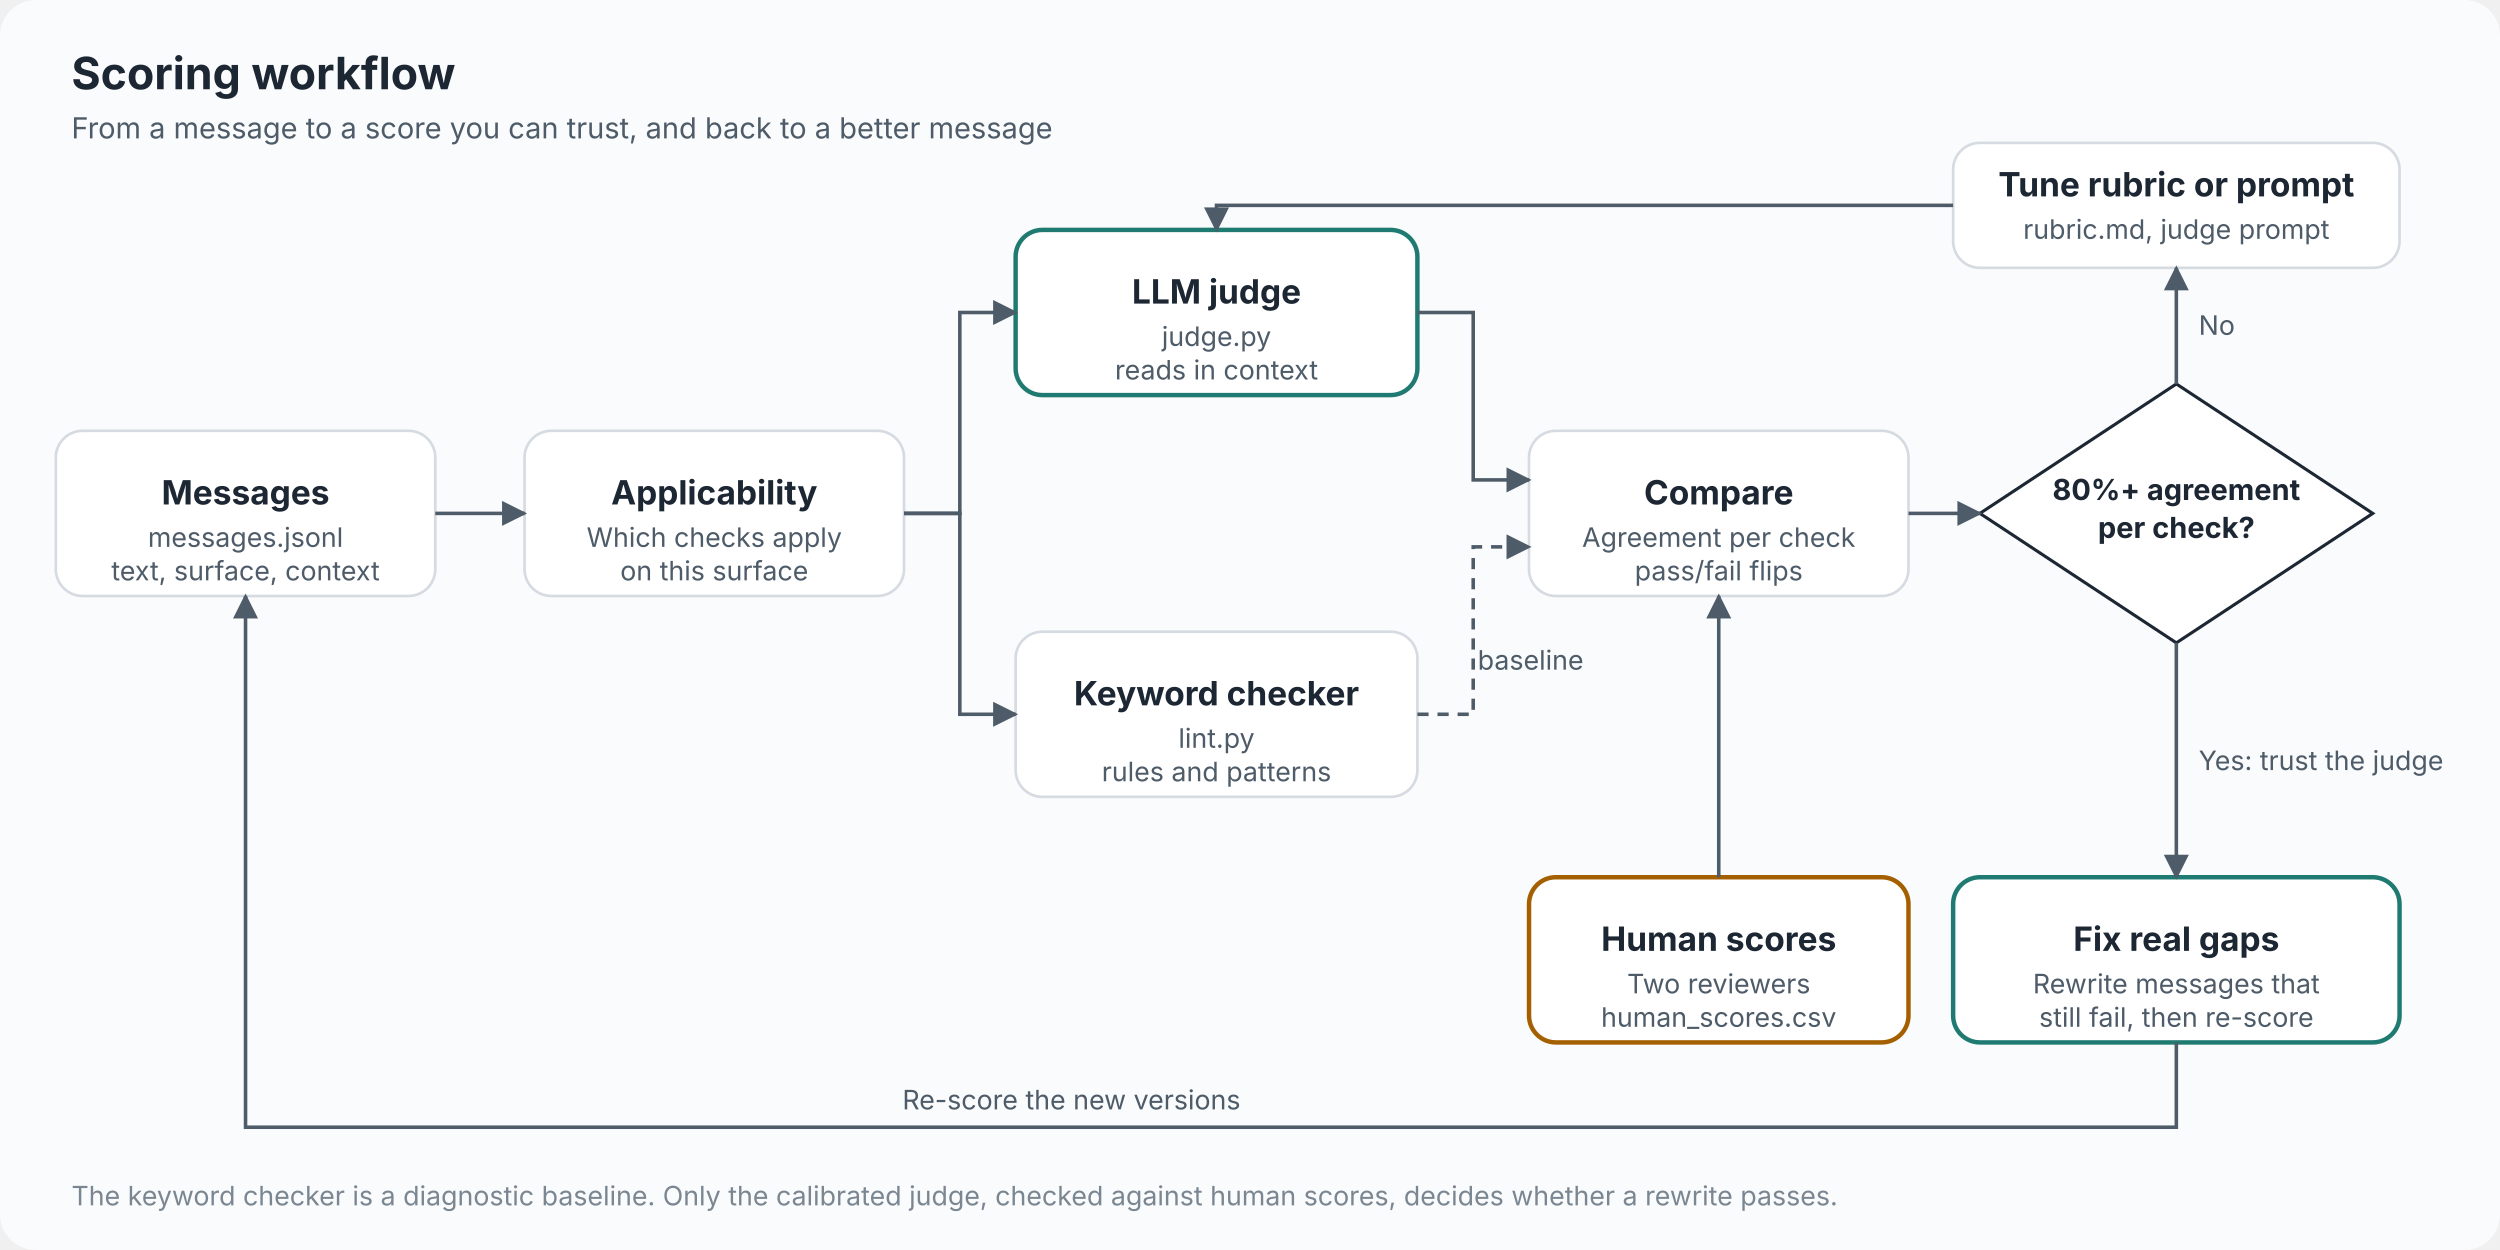
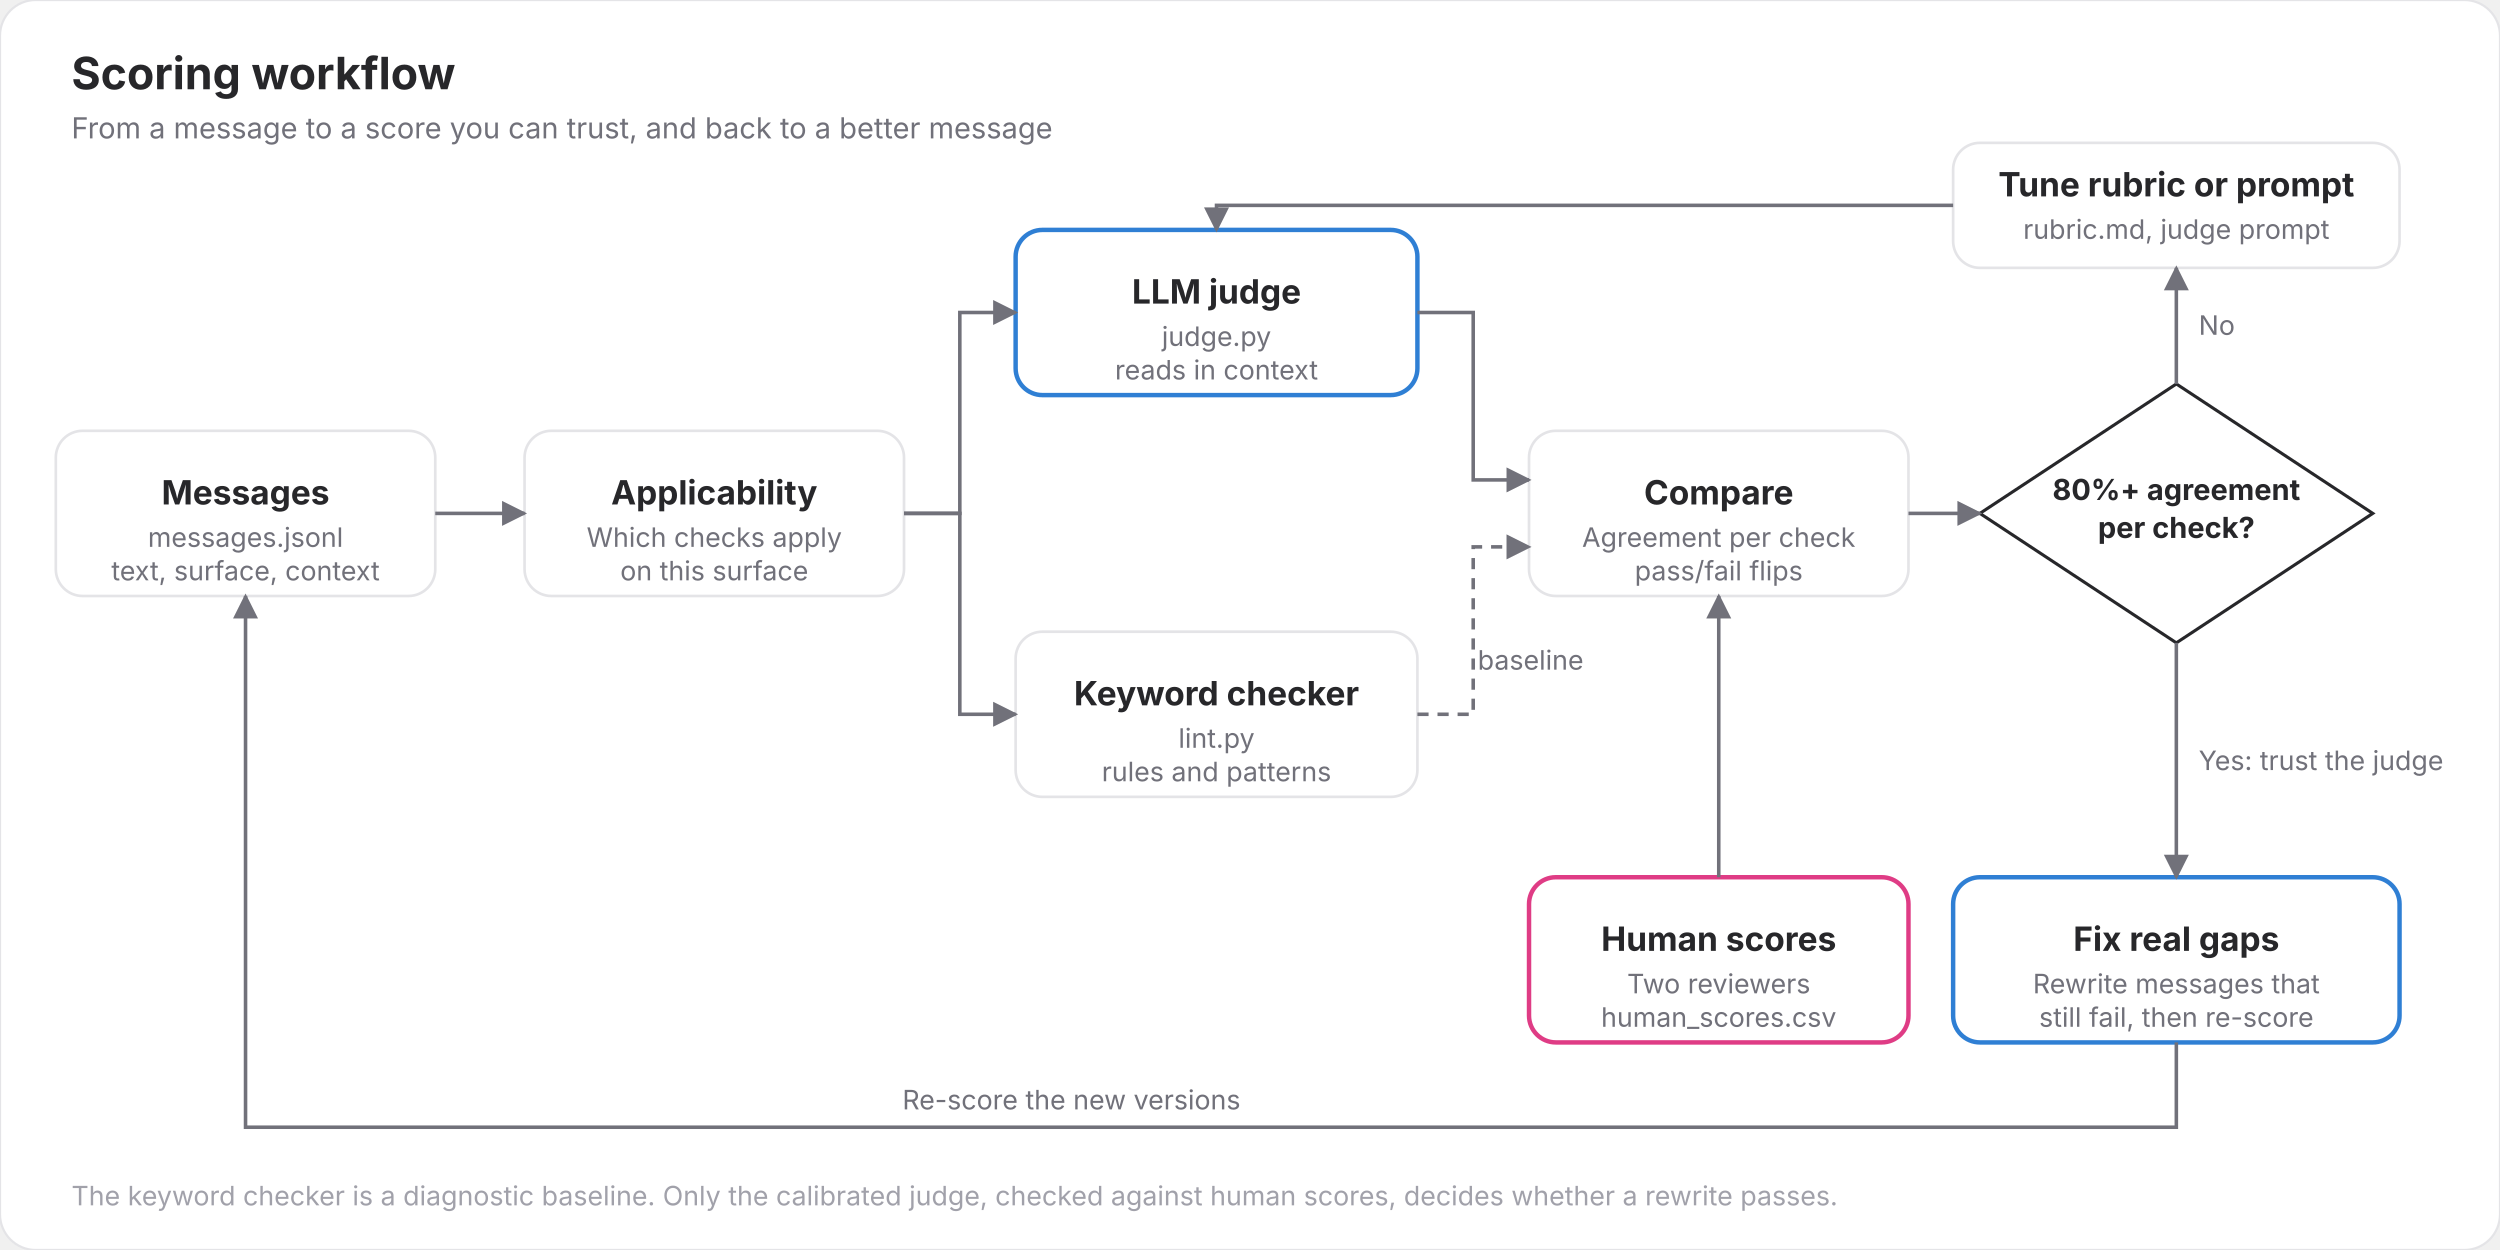
- <svg xmlns="http://www.w3.org/2000/svg" viewBox="0 0 1120 560" width="1120" height="560" font-family="Atkinson Hyperlegible Next, -apple-system, Segoe UI, sans-serif">
+ <svg xmlns="http://www.w3.org/2000/svg" viewBox="0 0 1120 560" width="1120" height="560" font-family="ui-sans-serif, system-ui, -apple-system, Segoe UI, sans-serif">
  <defs>
    <marker id="a" viewBox="0 0 10 10" refX="9" refY="5" markerWidth="7" markerHeight="7" orient="auto-start-reverse">
-       <path d="M0 0 10 5 0 10z" fill="#4E5B68" />
+       <path d="M0 0 10 5 0 10z" fill="#71717a" />
    </marker>
  </defs>
-   <rect width="100%" height="100%" rx="16" fill="#FAFBFC" />
-   <text x="32" y="40" font-size="20" font-weight="700" fill="#1C2733">Scoring workflow</text>
-   <text x="32" y="62" font-size="13" fill="#4E5B68">From a message to a score you can trust, and back to a better message</text>
-   <rect x="25.0" y="193.0" width="170" height="74" rx="12" fill="#fff" stroke="#D5DBE1" stroke-width="1.2" />
-   <text x="110" y="226" font-size="15" font-weight="700" fill="#1C2733" text-anchor="middle">Messages</text>
-   <text x="110" y="245" font-size="12" fill="#4E5B68" text-anchor="middle">messages.jsonl</text>
-   <text x="110" y="260" font-size="12" fill="#4E5B68" text-anchor="middle">text, surface, context</text>
-   <rect x="235.0" y="193.0" width="170" height="74" rx="12" fill="#fff" stroke="#D5DBE1" stroke-width="1.2" />
-   <text x="320" y="226" font-size="15" font-weight="700" fill="#1C2733" text-anchor="middle">Applicability</text>
-   <text x="320" y="245" font-size="12" fill="#4E5B68" text-anchor="middle">Which checks apply</text>
-   <text x="320" y="260" font-size="12" fill="#4E5B68" text-anchor="middle">on this surface</text>
-   <rect x="455.0" y="103.0" width="180" height="74" rx="12" fill="#fff" stroke="#1F7A72" stroke-width="2" />
-   <text x="545" y="136" font-size="15" font-weight="700" fill="#1C2733" text-anchor="middle">LLM judge</text>
-   <text x="545" y="155" font-size="12" fill="#4E5B68" text-anchor="middle">judge.py</text>
-   <text x="545" y="170" font-size="12" fill="#4E5B68" text-anchor="middle">reads in context</text>
-   <rect x="455.0" y="283.0" width="180" height="74" rx="12" fill="#fff" stroke="#D5DBE1" stroke-width="1.2" />
-   <text x="545" y="316" font-size="15" font-weight="700" fill="#1C2733" text-anchor="middle">Keyword checker</text>
-   <text x="545" y="335" font-size="12" fill="#4E5B68" text-anchor="middle">lint.py</text>
-   <text x="545" y="350" font-size="12" fill="#4E5B68" text-anchor="middle">rules and patterns</text>
-   <rect x="685.0" y="193.0" width="170" height="74" rx="12" fill="#fff" stroke="#D5DBE1" stroke-width="1.2" />
-   <text x="770" y="226" font-size="15" font-weight="700" fill="#1C2733" text-anchor="middle">Compare</text>
-   <text x="770" y="245" font-size="12" fill="#4E5B68" text-anchor="middle">Agreement per check</text>
-   <text x="770" y="260" font-size="12" fill="#4E5B68" text-anchor="middle">pass/fail flips</text>
-   <rect x="685.0" y="393.0" width="170" height="74" rx="12" fill="#fff" stroke="#A35F00" stroke-width="2" />
-   <text x="770" y="426" font-size="15" font-weight="700" fill="#1C2733" text-anchor="middle">Human scores</text>
-   <text x="770" y="445" font-size="12" fill="#4E5B68" text-anchor="middle">Two reviewers</text>
-   <text x="770" y="460" font-size="12" fill="#4E5B68" text-anchor="middle">human_scores.csv</text>
-   <path d="M975 172 L1063 230 L975 288 L887 230z" fill="#fff" stroke="#1C2733" stroke-width="1.4" />
-   <text x="975" y="224" font-size="13" font-weight="700" fill="#1C2733" text-anchor="middle">80%+ agreement</text>
-   <text x="975" y="241" font-size="13" font-weight="700" fill="#1C2733" text-anchor="middle">per check?</text>
-   <rect x="875.0" y="64.0" width="200" height="56" rx="12" fill="#fff" stroke="#D5DBE1" stroke-width="1.2" />
-   <text x="975" y="88" font-size="15" font-weight="700" fill="#1C2733" text-anchor="middle">Tune rubric or prompt</text>
-   <text x="975" y="107" font-size="12" fill="#4E5B68" text-anchor="middle">rubric.md, judge prompt</text>
-   <rect x="875.0" y="393.0" width="200" height="74" rx="12" fill="#fff" stroke="#1F7A72" stroke-width="2" />
-   <text x="975" y="426" font-size="15" font-weight="700" fill="#1C2733" text-anchor="middle">Fix real gaps</text>
-   <text x="975" y="445" font-size="12" fill="#4E5B68" text-anchor="middle">Rewrite messages that</text>
-   <text x="975" y="460" font-size="12" fill="#4E5B68" text-anchor="middle">still fail, then re-score</text>
-   <path d="M195 230 L235 230" fill="none" stroke="#4E5B68" stroke-width="1.6" marker-end="url(#a)" />
-   <path d="M405 230 L430 230 L430 140 L455 140" fill="none" stroke="#4E5B68" stroke-width="1.6" marker-end="url(#a)" />
-   <path d="M405 230 L430 230 L430 320 L455 320" fill="none" stroke="#4E5B68" stroke-width="1.6" marker-end="url(#a)" />
-   <path d="M635 140 L660 140 L660 215 L685 215" fill="none" stroke="#4E5B68" stroke-width="1.6" marker-end="url(#a)" />
-   <path d="M635 320 L660 320 L660 245 L685 245" fill="none" stroke="#4E5B68" stroke-width="1.6" marker-end="url(#a)" stroke-dasharray="5 4" />
-   <text x="662" y="300" font-size="12" fill="#4E5B68" text-anchor="start">baseline</text>
-   <path d="M770 393 L770 267" fill="none" stroke="#4E5B68" stroke-width="1.6" marker-end="url(#a)" />
-   <path d="M855 230 L887 230" fill="none" stroke="#4E5B68" stroke-width="1.6" marker-end="url(#a)" />
-   <path d="M975 172 L975 120" fill="none" stroke="#4E5B68" stroke-width="1.6" marker-end="url(#a)" />
-   <text x="985" y="150" font-size="12" fill="#4E5B68" text-anchor="start">No</text>
-   <path d="M875 92 L545 92 L545 103" fill="none" stroke="#4E5B68" stroke-width="1.6" marker-end="url(#a)" />
-   <path d="M975 288 L975 393" fill="none" stroke="#4E5B68" stroke-width="1.6" marker-end="url(#a)" />
-   <text x="985" y="345" font-size="12" fill="#4E5B68" text-anchor="start">Yes: trust the judge</text>
-   <path d="M975 467 L975 505 L110 505 L110 267" fill="none" stroke="#4E5B68" stroke-width="1.6" marker-end="url(#a)" />
-   <text x="480" y="497" font-size="12" fill="#4E5B68" text-anchor="middle">Re-score the new versions</text>
-   <text x="32" y="540" font-size="12" fill="#7A8691">The keyword checker is a diagnostic baseline. Only the calibrated judge, checked against human scores, decides whether a rewrite passes.</text>
+   <rect width="100%" height="100%" rx="16" fill="#ffffff" stroke="#e4e4e7" />
+   <text x="32" y="40" font-size="20" font-weight="700" fill="#27272a">Scoring workflow</text>
+   <text x="32" y="62" font-size="13" fill="#71717a">From a message to a score you can trust, and back to a better message</text>
+   <rect x="25.0" y="193.0" width="170" height="74" rx="12" fill="#fff" stroke="#e4e4e7" stroke-width="1.2" />
+   <text x="110" y="226" font-size="15" font-weight="700" fill="#27272a" text-anchor="middle">Messages</text>
+   <text x="110" y="245" font-size="12" fill="#71717a" text-anchor="middle">messages.jsonl</text>
+   <text x="110" y="260" font-size="12" fill="#71717a" text-anchor="middle">text, surface, context</text>
+   <rect x="235.0" y="193.0" width="170" height="74" rx="12" fill="#fff" stroke="#e4e4e7" stroke-width="1.2" />
+   <text x="320" y="226" font-size="15" font-weight="700" fill="#27272a" text-anchor="middle">Applicability</text>
+   <text x="320" y="245" font-size="12" fill="#71717a" text-anchor="middle">Which checks apply</text>
+   <text x="320" y="260" font-size="12" fill="#71717a" text-anchor="middle">on this surface</text>
+   <rect x="455.0" y="103.0" width="180" height="74" rx="12" fill="#fff" stroke="#2f7fd4" stroke-width="2" />
+   <text x="545" y="136" font-size="15" font-weight="700" fill="#27272a" text-anchor="middle">LLM judge</text>
+   <text x="545" y="155" font-size="12" fill="#71717a" text-anchor="middle">judge.py</text>
+   <text x="545" y="170" font-size="12" fill="#71717a" text-anchor="middle">reads in context</text>
+   <rect x="455.0" y="283.0" width="180" height="74" rx="12" fill="#fff" stroke="#e4e4e7" stroke-width="1.2" />
+   <text x="545" y="316" font-size="15" font-weight="700" fill="#27272a" text-anchor="middle">Keyword checker</text>
+   <text x="545" y="335" font-size="12" fill="#71717a" text-anchor="middle">lint.py</text>
+   <text x="545" y="350" font-size="12" fill="#71717a" text-anchor="middle">rules and patterns</text>
+   <rect x="685.0" y="193.0" width="170" height="74" rx="12" fill="#fff" stroke="#e4e4e7" stroke-width="1.2" />
+   <text x="770" y="226" font-size="15" font-weight="700" fill="#27272a" text-anchor="middle">Compare</text>
+   <text x="770" y="245" font-size="12" fill="#71717a" text-anchor="middle">Agreement per check</text>
+   <text x="770" y="260" font-size="12" fill="#71717a" text-anchor="middle">pass/fail flips</text>
+   <rect x="685.0" y="393.0" width="170" height="74" rx="12" fill="#fff" stroke="#df3c85" stroke-width="2" />
+   <text x="770" y="426" font-size="15" font-weight="700" fill="#27272a" text-anchor="middle">Human scores</text>
+   <text x="770" y="445" font-size="12" fill="#71717a" text-anchor="middle">Two reviewers</text>
+   <text x="770" y="460" font-size="12" fill="#71717a" text-anchor="middle">human_scores.csv</text>
+   <path d="M975 172 L1063 230 L975 288 L887 230z" fill="#fff" stroke="#27272a" stroke-width="1.4" />
+   <text x="975" y="224" font-size="13" font-weight="700" fill="#27272a" text-anchor="middle">80%+ agreement</text>
+   <text x="975" y="241" font-size="13" font-weight="700" fill="#27272a" text-anchor="middle">per check?</text>
+   <rect x="875.0" y="64.0" width="200" height="56" rx="12" fill="#fff" stroke="#e4e4e7" stroke-width="1.2" />
+   <text x="975" y="88" font-size="15" font-weight="700" fill="#27272a" text-anchor="middle">Tune rubric or prompt</text>
+   <text x="975" y="107" font-size="12" fill="#71717a" text-anchor="middle">rubric.md, judge prompt</text>
+   <rect x="875.0" y="393.0" width="200" height="74" rx="12" fill="#fff" stroke="#2f7fd4" stroke-width="2" />
+   <text x="975" y="426" font-size="15" font-weight="700" fill="#27272a" text-anchor="middle">Fix real gaps</text>
+   <text x="975" y="445" font-size="12" fill="#71717a" text-anchor="middle">Rewrite messages that</text>
+   <text x="975" y="460" font-size="12" fill="#71717a" text-anchor="middle">still fail, then re-score</text>
+   <path d="M195 230 L235 230" fill="none" stroke="#71717a" stroke-width="1.6" marker-end="url(#a)" />
+   <path d="M405 230 L430 230 L430 140 L455 140" fill="none" stroke="#71717a" stroke-width="1.6" marker-end="url(#a)" />
+   <path d="M405 230 L430 230 L430 320 L455 320" fill="none" stroke="#71717a" stroke-width="1.6" marker-end="url(#a)" />
+   <path d="M635 140 L660 140 L660 215 L685 215" fill="none" stroke="#71717a" stroke-width="1.6" marker-end="url(#a)" />
+   <path d="M635 320 L660 320 L660 245 L685 245" fill="none" stroke="#71717a" stroke-width="1.6" marker-end="url(#a)" stroke-dasharray="5 4" />
+   <text x="662" y="300" font-size="12" fill="#71717a" text-anchor="start">baseline</text>
+   <path d="M770 393 L770 267" fill="none" stroke="#71717a" stroke-width="1.6" marker-end="url(#a)" />
+   <path d="M855 230 L887 230" fill="none" stroke="#71717a" stroke-width="1.6" marker-end="url(#a)" />
+   <path d="M975 172 L975 120" fill="none" stroke="#71717a" stroke-width="1.6" marker-end="url(#a)" />
+   <text x="985" y="150" font-size="12" fill="#71717a" text-anchor="start">No</text>
+   <path d="M875 92 L545 92 L545 103" fill="none" stroke="#71717a" stroke-width="1.6" marker-end="url(#a)" />
+   <path d="M975 288 L975 393" fill="none" stroke="#71717a" stroke-width="1.6" marker-end="url(#a)" />
+   <text x="985" y="345" font-size="12" fill="#71717a" text-anchor="start">Yes: trust the judge</text>
+   <path d="M975 467 L975 505 L110 505 L110 267" fill="none" stroke="#71717a" stroke-width="1.6" marker-end="url(#a)" />
+   <text x="480" y="497" font-size="12" fill="#71717a" text-anchor="middle">Re-score the new versions</text>
+   <text x="32" y="540" font-size="12" fill="#a1a1aa">The keyword checker is a diagnostic baseline. Only the calibrated judge, checked against human scores, decides whether a rewrite passes.</text>
</svg>
